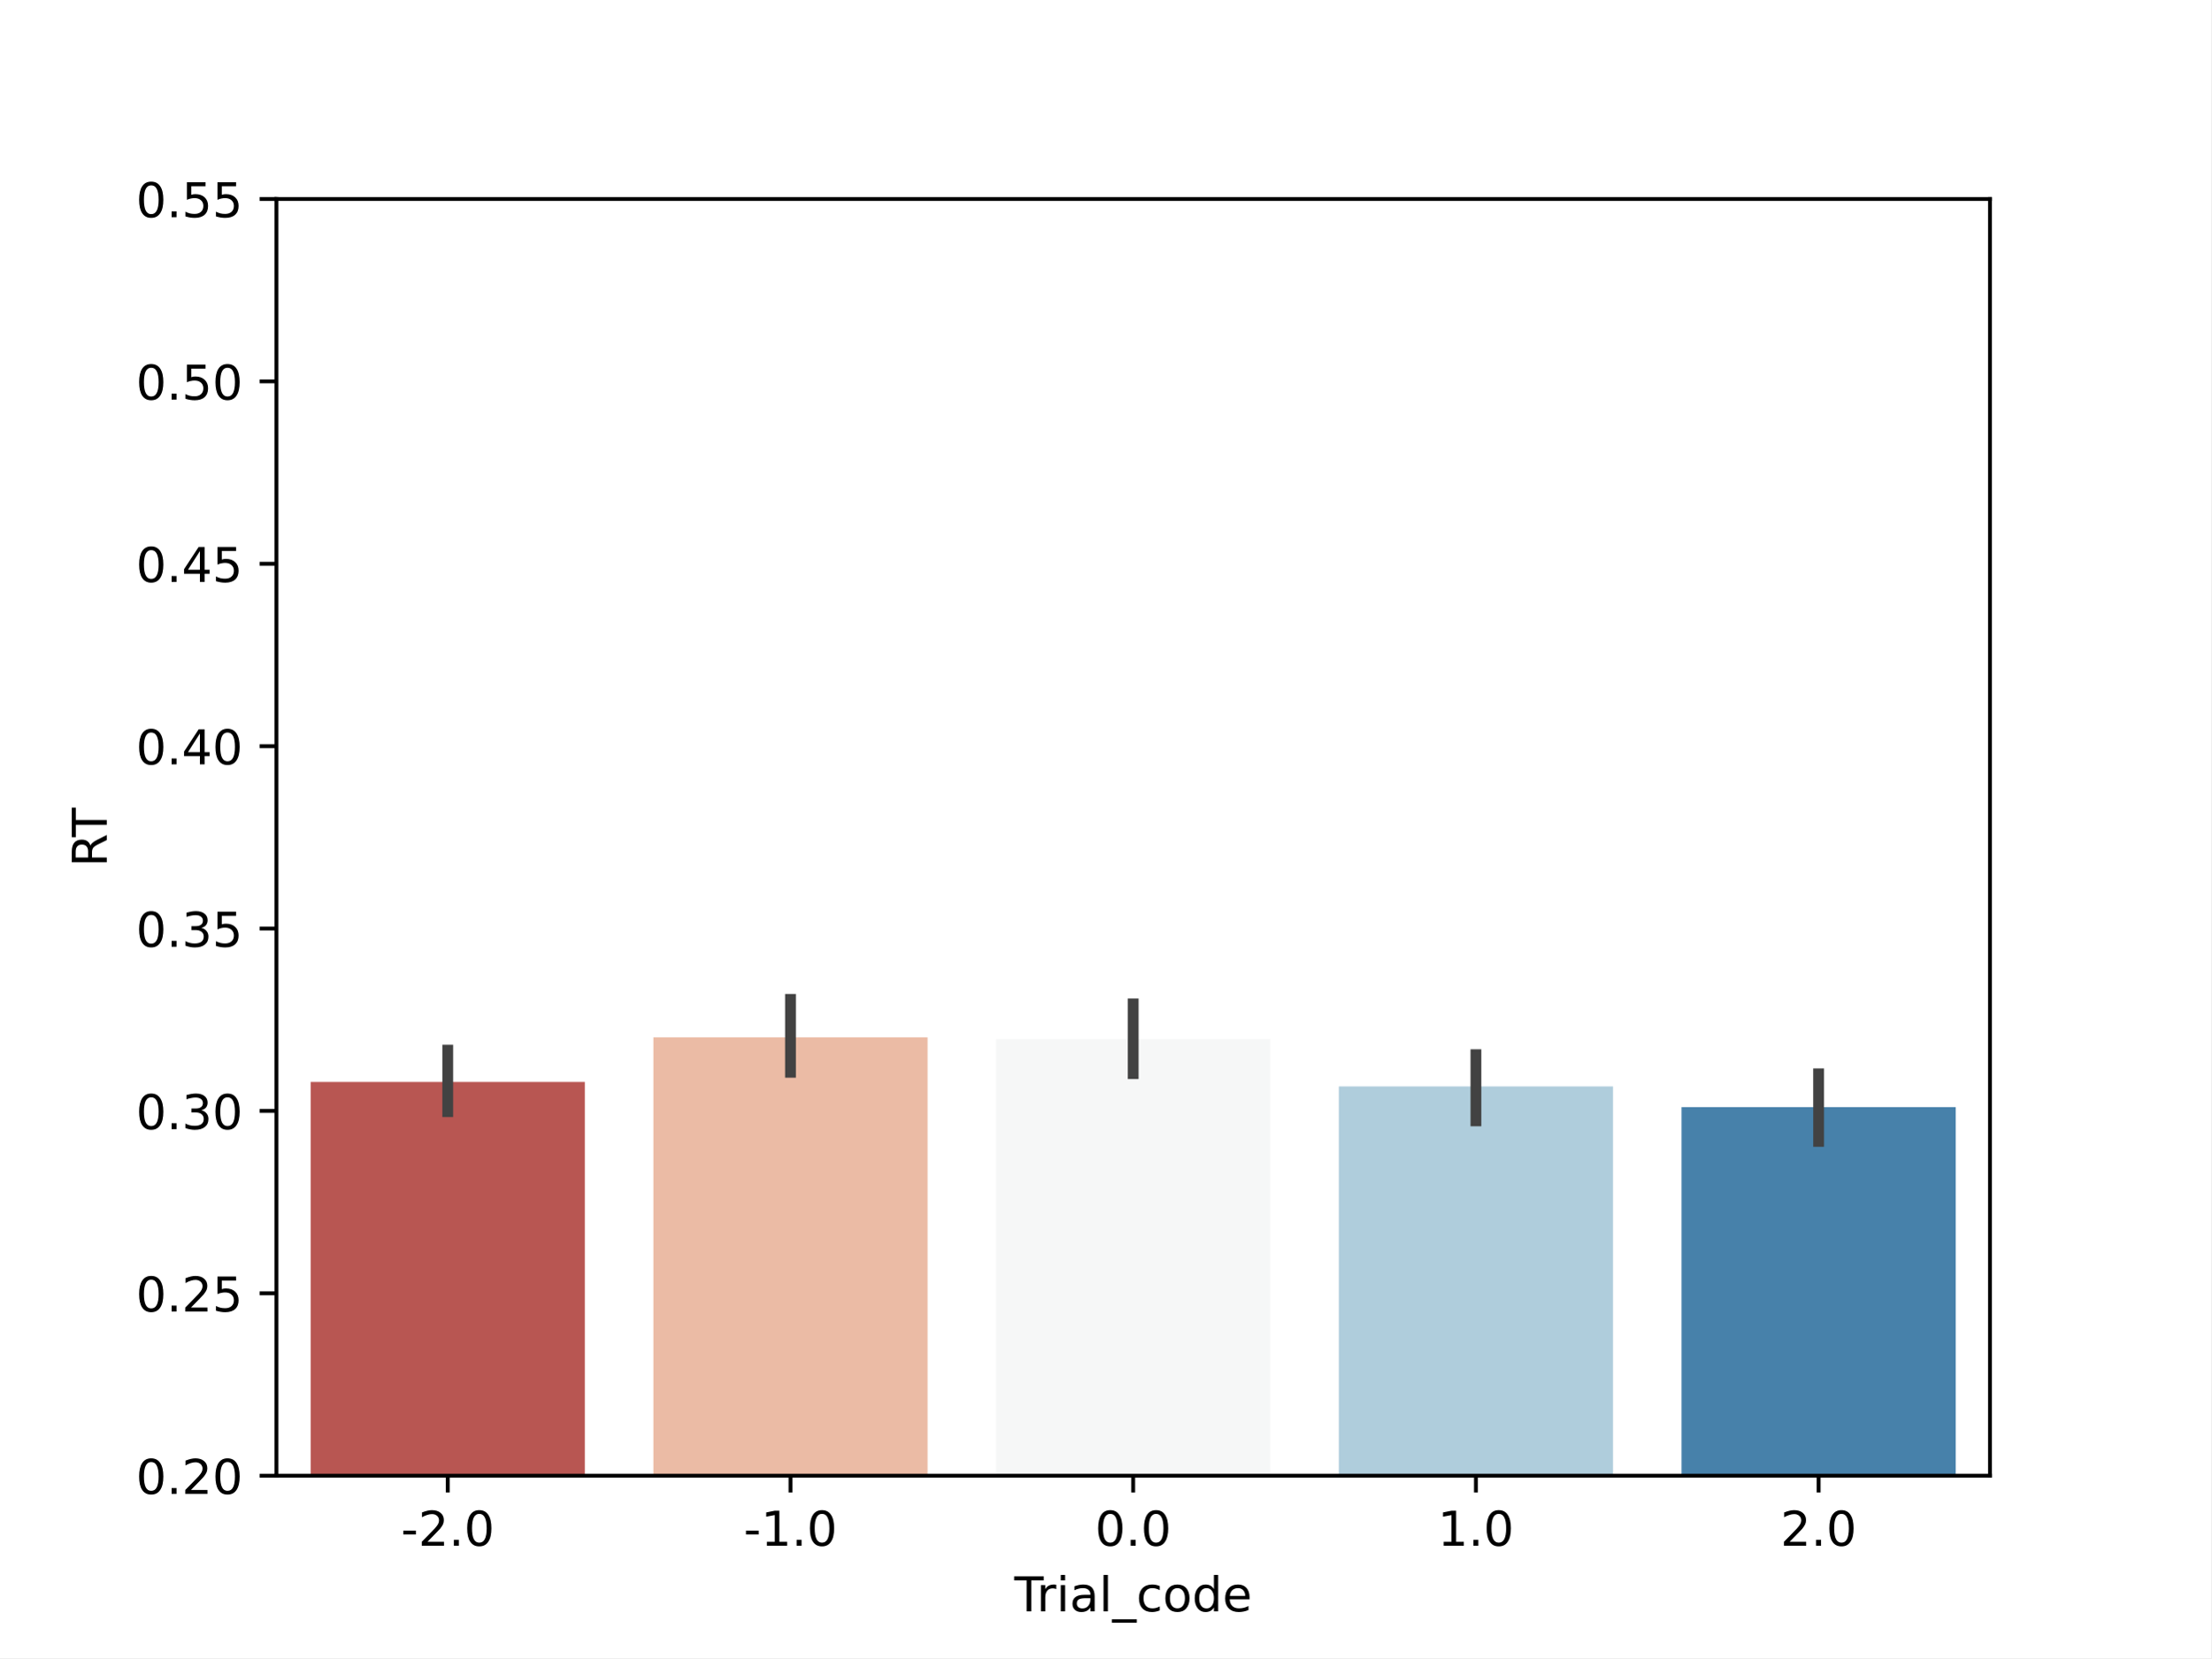
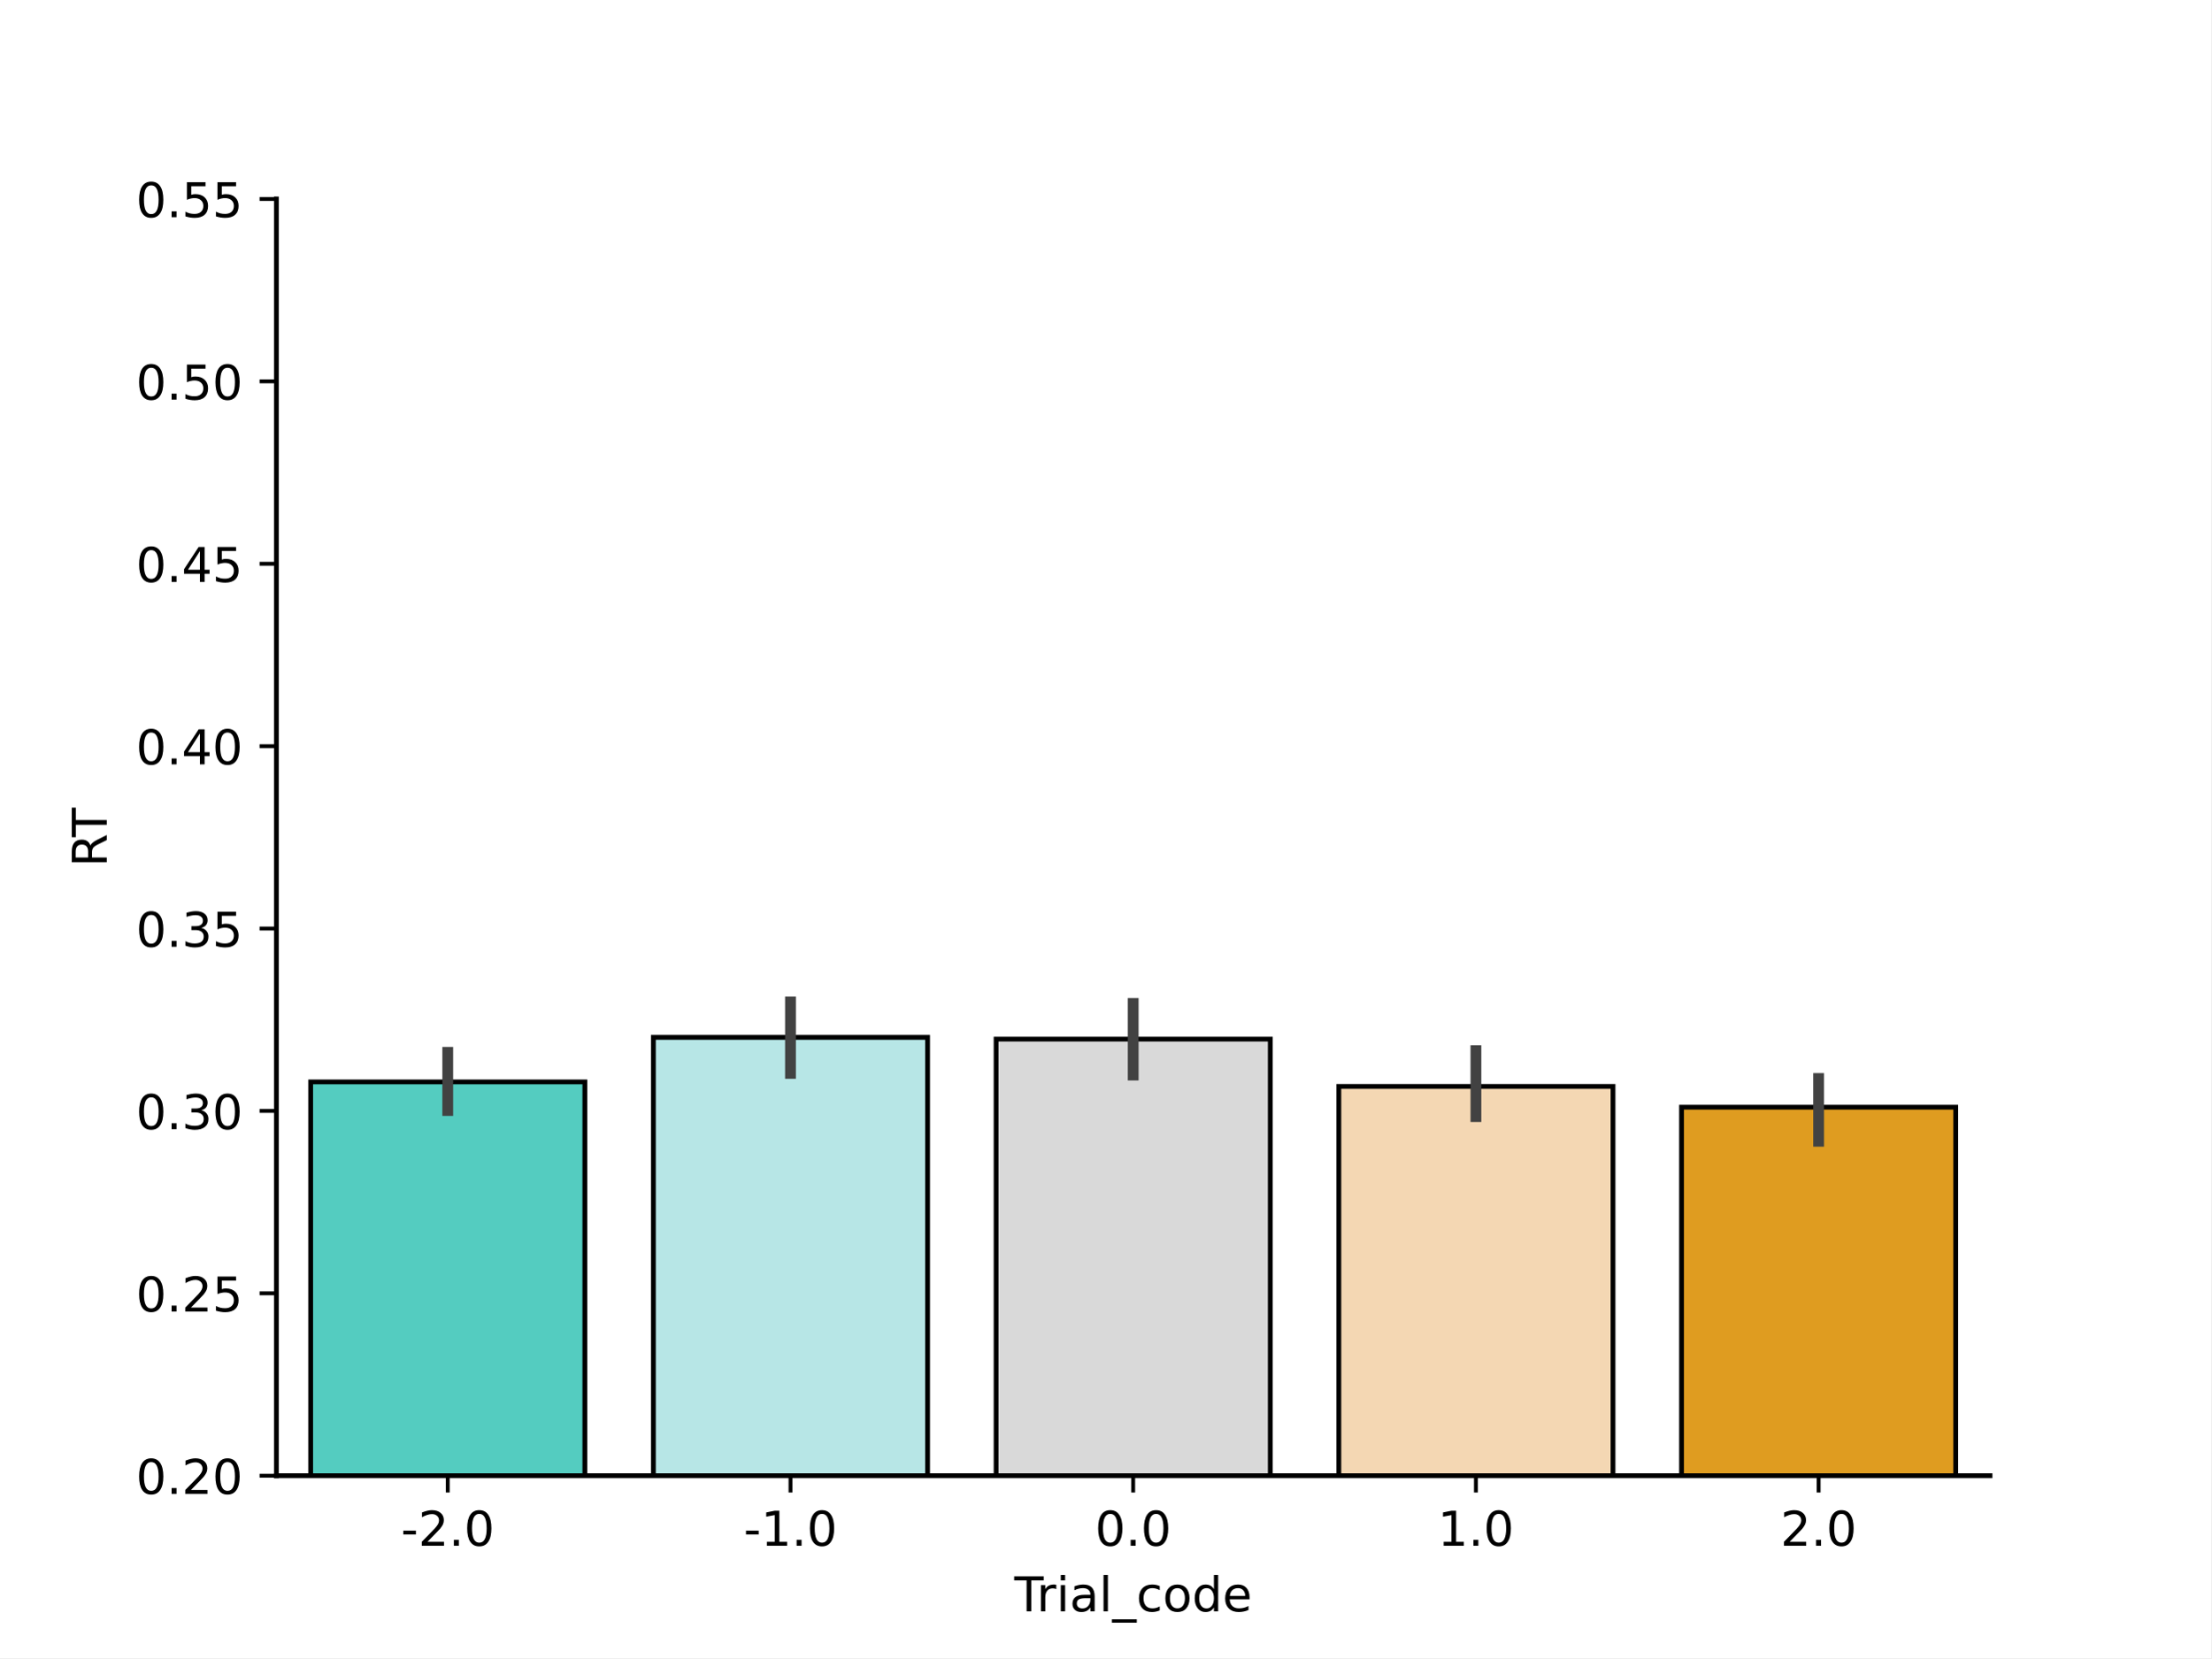
<svg xmlns="http://www.w3.org/2000/svg" xmlns:xlink="http://www.w3.org/1999/xlink" width="460.8pt" height="345.6pt" viewBox="0 0 460.8 345.6" version="1.1">
  <defs>
    <style type="text/css">*{stroke-linejoin: round; stroke-linecap: butt}</style>
  </defs>
  <g id="figure_1">
    <g id="patch_1">
      <path d="M 0 345.6  L 460.8 345.6  L 460.8 0  L 0 0  z " style="fill: #ffffff" />
    </g>
    <g id="axes_1">
      <g id="patch_2">
        <path d="M 57.6 307.584  L 414.72 307.584  L 414.72 41.472  L 57.6 41.472  z " style="fill: #ffffff" />
      </g>
      <g id="patch_3">
-         <path d="M 64.742 459.648  L 121.882 459.648  L 121.882 225.507  L 64.742 225.507  z " clip-path="url(#p832843a79d)" style="fill: #b85652" />
+         <path d="M 64.742 459.648  L 121.882 459.648  L 121.882 225.507  L 64.742 225.507  z " clip-path="url(#p7b75608f45)" style="fill: #54ccc0; stroke: #000000; stroke-linejoin: miter" />
      </g>
      <g id="patch_4">
-         <path d="M 136.166 459.648  L 193.306 459.648  L 193.306 216.219  L 136.166 216.219  z " clip-path="url(#p832843a79d)" style="fill: #ebbba5" />
+         <path d="M 136.166 459.648  L 193.306 459.648  L 193.306 216.219  L 136.166 216.219  z " clip-path="url(#p7b75608f45)" style="fill: #b7e6e6; stroke: #000000; stroke-linejoin: miter" />
      </g>
      <g id="patch_5">
-         <path d="M 207.59 459.648  L 264.73 459.648  L 264.73 216.579  L 207.59 216.579  z " clip-path="url(#p832843a79d)" style="fill: #f6f7f7" />
+         <path d="M 207.59 459.648  L 264.73 459.648  L 264.73 216.579  L 207.59 216.579  z " clip-path="url(#p7b75608f45)" style="fill: #d9d9d9; stroke: #000000; stroke-linejoin: miter" />
      </g>
      <g id="patch_6">
-         <path d="M 279.014 459.648  L 336.154 459.648  L 336.154 226.444  L 279.014 226.444  z " clip-path="url(#p832843a79d)" style="fill: #afcddc" />
+         <path d="M 279.014 459.648  L 336.154 459.648  L 336.154 226.444  L 279.014 226.444  z " clip-path="url(#p7b75608f45)" style="fill: #f4d7b3; stroke: #000000; stroke-linejoin: miter" />
      </g>
      <g id="patch_7">
-         <path d="M 350.438 459.648  L 407.578 459.648  L 407.578 230.773  L 350.438 230.773  z " clip-path="url(#p832843a79d)" style="fill: #4781aa" />
+         <path d="M 350.438 459.648  L 407.578 459.648  L 407.578 230.773  L 350.438 230.773  z " clip-path="url(#p7b75608f45)" style="fill: #df9c20; stroke: #000000; stroke-linejoin: miter" />
      </g>
      <g id="matplotlib.axis_1">
        <g id="xtick_1">
          <g id="line2d_1">
            <defs>
-               <path id="m7079c95bd6" d="M 0 0  L 0 3.5  " style="stroke: #000000; stroke-width: 0.8" />
+               <path id="m8b46bdc18a" d="M 0 0  L 0 3.5  " style="stroke: #000000; stroke-width: 0.8" />
            </defs>
            <g>
-               <use xlink:href="#m7079c95bd6" x="93.312" y="307.584" style="stroke: #000000; stroke-width: 0.8" />
+               <use xlink:href="#m8b46bdc18a" x="93.312" y="307.584" style="stroke: #000000; stroke-width: 0.8" />
            </g>
          </g>
          <g id="text_1">
            <text style="font: 10px 'DejaVu Sans', 'Bitstream Vera Sans', 'Computer Modern Sans Serif', 'Lucida Grande', 'Verdana', 'Geneva', 'Lucid', 'Arial', 'Helvetica', 'Avant Garde', sans-serif; text-anchor: middle" x="93.312" y="322.182" transform="rotate(-0 93.312 322.1824)">-2.0</text>
          </g>
        </g>
        <g id="xtick_2">
          <g id="line2d_2">
            <g>
-               <use xlink:href="#m7079c95bd6" x="164.736" y="307.584" style="stroke: #000000; stroke-width: 0.8" />
+               <use xlink:href="#m8b46bdc18a" x="164.736" y="307.584" style="stroke: #000000; stroke-width: 0.8" />
            </g>
          </g>
          <g id="text_2">
            <text style="font: 10px 'DejaVu Sans', 'Bitstream Vera Sans', 'Computer Modern Sans Serif', 'Lucida Grande', 'Verdana', 'Geneva', 'Lucid', 'Arial', 'Helvetica', 'Avant Garde', sans-serif; text-anchor: middle" x="164.736" y="322.182" transform="rotate(-0 164.736 322.1824)">-1.0</text>
          </g>
        </g>
        <g id="xtick_3">
          <g id="line2d_3">
            <g>
-               <use xlink:href="#m7079c95bd6" x="236.16" y="307.584" style="stroke: #000000; stroke-width: 0.8" />
+               <use xlink:href="#m8b46bdc18a" x="236.16" y="307.584" style="stroke: #000000; stroke-width: 0.8" />
            </g>
          </g>
          <g id="text_3">
            <text style="font: 10px 'DejaVu Sans', 'Bitstream Vera Sans', 'Computer Modern Sans Serif', 'Lucida Grande', 'Verdana', 'Geneva', 'Lucid', 'Arial', 'Helvetica', 'Avant Garde', sans-serif; text-anchor: middle" x="236.16" y="322.182" transform="rotate(-0 236.16 322.1824)">0.0</text>
          </g>
        </g>
        <g id="xtick_4">
          <g id="line2d_4">
            <g>
-               <use xlink:href="#m7079c95bd6" x="307.584" y="307.584" style="stroke: #000000; stroke-width: 0.8" />
+               <use xlink:href="#m8b46bdc18a" x="307.584" y="307.584" style="stroke: #000000; stroke-width: 0.8" />
            </g>
          </g>
          <g id="text_4">
            <text style="font: 10px 'DejaVu Sans', 'Bitstream Vera Sans', 'Computer Modern Sans Serif', 'Lucida Grande', 'Verdana', 'Geneva', 'Lucid', 'Arial', 'Helvetica', 'Avant Garde', sans-serif; text-anchor: middle" x="307.584" y="322.182" transform="rotate(-0 307.584 322.1824)">1.0</text>
          </g>
        </g>
        <g id="xtick_5">
          <g id="line2d_5">
            <g>
-               <use xlink:href="#m7079c95bd6" x="379.008" y="307.584" style="stroke: #000000; stroke-width: 0.8" />
+               <use xlink:href="#m8b46bdc18a" x="379.008" y="307.584" style="stroke: #000000; stroke-width: 0.8" />
            </g>
          </g>
          <g id="text_5">
            <text style="font: 10px 'DejaVu Sans', 'Bitstream Vera Sans', 'Computer Modern Sans Serif', 'Lucida Grande', 'Verdana', 'Geneva', 'Lucid', 'Arial', 'Helvetica', 'Avant Garde', sans-serif; text-anchor: middle" x="379.008" y="322.182" transform="rotate(-0 379.008 322.1824)">2.0</text>
          </g>
        </g>
        <g id="text_6">
          <text style="font: 10px 'DejaVu Sans', 'Bitstream Vera Sans', 'Computer Modern Sans Serif', 'Lucida Grande', 'Verdana', 'Geneva', 'Lucid', 'Arial', 'Helvetica', 'Avant Garde', sans-serif; text-anchor: middle" x="236.16" y="335.861" transform="rotate(-0 236.16 335.8606)">Trial_code</text>
        </g>
      </g>
      <g id="matplotlib.axis_2">
        <g id="ytick_1">
          <g id="line2d_6">
            <defs>
-               <path id="med5c924e25" d="M 0 0  L -3.5 0  " style="stroke: #000000; stroke-width: 0.8" />
+               <path id="mf7a279b3c4" d="M 0 0  L -3.5 0  " style="stroke: #000000; stroke-width: 0.8" />
            </defs>
            <g>
-               <use xlink:href="#med5c924e25" x="57.6" y="307.584" style="stroke: #000000; stroke-width: 0.8" />
+               <use xlink:href="#mf7a279b3c4" x="57.6" y="307.584" style="stroke: #000000; stroke-width: 0.8" />
            </g>
          </g>
          <g id="text_7">
            <text style="font: 10px 'DejaVu Sans', 'Bitstream Vera Sans', 'Computer Modern Sans Serif', 'Lucida Grande', 'Verdana', 'Geneva', 'Lucid', 'Arial', 'Helvetica', 'Avant Garde', sans-serif; text-anchor: end" x="50.6" y="311.383" transform="rotate(-0 50.6 311.3832)">0.20</text>
          </g>
        </g>
        <g id="ytick_2">
          <g id="line2d_7">
            <g>
-               <use xlink:href="#med5c924e25" x="57.6" y="269.568" style="stroke: #000000; stroke-width: 0.8" />
+               <use xlink:href="#mf7a279b3c4" x="57.6" y="269.568" style="stroke: #000000; stroke-width: 0.8" />
            </g>
          </g>
          <g id="text_8">
            <text style="font: 10px 'DejaVu Sans', 'Bitstream Vera Sans', 'Computer Modern Sans Serif', 'Lucida Grande', 'Verdana', 'Geneva', 'Lucid', 'Arial', 'Helvetica', 'Avant Garde', sans-serif; text-anchor: end" x="50.6" y="273.367" transform="rotate(-0 50.6 273.3672)">0.25</text>
          </g>
        </g>
        <g id="ytick_3">
          <g id="line2d_8">
            <g>
-               <use xlink:href="#med5c924e25" x="57.6" y="231.552" style="stroke: #000000; stroke-width: 0.8" />
+               <use xlink:href="#mf7a279b3c4" x="57.6" y="231.552" style="stroke: #000000; stroke-width: 0.8" />
            </g>
          </g>
          <g id="text_9">
            <text style="font: 10px 'DejaVu Sans', 'Bitstream Vera Sans', 'Computer Modern Sans Serif', 'Lucida Grande', 'Verdana', 'Geneva', 'Lucid', 'Arial', 'Helvetica', 'Avant Garde', sans-serif; text-anchor: end" x="50.6" y="235.351" transform="rotate(-0 50.6 235.3512)">0.30</text>
          </g>
        </g>
        <g id="ytick_4">
          <g id="line2d_9">
            <g>
-               <use xlink:href="#med5c924e25" x="57.6" y="193.536" style="stroke: #000000; stroke-width: 0.8" />
+               <use xlink:href="#mf7a279b3c4" x="57.6" y="193.536" style="stroke: #000000; stroke-width: 0.8" />
            </g>
          </g>
          <g id="text_10">
            <text style="font: 10px 'DejaVu Sans', 'Bitstream Vera Sans', 'Computer Modern Sans Serif', 'Lucida Grande', 'Verdana', 'Geneva', 'Lucid', 'Arial', 'Helvetica', 'Avant Garde', sans-serif; text-anchor: end" x="50.6" y="197.335" transform="rotate(-0 50.6 197.3352)">0.35</text>
          </g>
        </g>
        <g id="ytick_5">
          <g id="line2d_10">
            <g>
-               <use xlink:href="#med5c924e25" x="57.6" y="155.52" style="stroke: #000000; stroke-width: 0.8" />
+               <use xlink:href="#mf7a279b3c4" x="57.6" y="155.52" style="stroke: #000000; stroke-width: 0.8" />
            </g>
          </g>
          <g id="text_11">
            <text style="font: 10px 'DejaVu Sans', 'Bitstream Vera Sans', 'Computer Modern Sans Serif', 'Lucida Grande', 'Verdana', 'Geneva', 'Lucid', 'Arial', 'Helvetica', 'Avant Garde', sans-serif; text-anchor: end" x="50.6" y="159.319" transform="rotate(-0 50.6 159.3192)">0.40</text>
          </g>
        </g>
        <g id="ytick_6">
          <g id="line2d_11">
            <g>
-               <use xlink:href="#med5c924e25" x="57.6" y="117.504" style="stroke: #000000; stroke-width: 0.8" />
+               <use xlink:href="#mf7a279b3c4" x="57.6" y="117.504" style="stroke: #000000; stroke-width: 0.8" />
            </g>
          </g>
          <g id="text_12">
            <text style="font: 10px 'DejaVu Sans', 'Bitstream Vera Sans', 'Computer Modern Sans Serif', 'Lucida Grande', 'Verdana', 'Geneva', 'Lucid', 'Arial', 'Helvetica', 'Avant Garde', sans-serif; text-anchor: end" x="50.6" y="121.303" transform="rotate(-0 50.6 121.3032)">0.45</text>
          </g>
        </g>
        <g id="ytick_7">
          <g id="line2d_12">
            <g>
-               <use xlink:href="#med5c924e25" x="57.6" y="79.488" style="stroke: #000000; stroke-width: 0.8" />
+               <use xlink:href="#mf7a279b3c4" x="57.6" y="79.488" style="stroke: #000000; stroke-width: 0.8" />
            </g>
          </g>
          <g id="text_13">
            <text style="font: 10px 'DejaVu Sans', 'Bitstream Vera Sans', 'Computer Modern Sans Serif', 'Lucida Grande', 'Verdana', 'Geneva', 'Lucid', 'Arial', 'Helvetica', 'Avant Garde', sans-serif; text-anchor: end" x="50.6" y="83.287" transform="rotate(-0 50.6 83.28722)">0.50</text>
          </g>
        </g>
        <g id="ytick_8">
          <g id="line2d_13">
            <g>
-               <use xlink:href="#med5c924e25" x="57.6" y="41.472" style="stroke: #000000; stroke-width: 0.8" />
+               <use xlink:href="#mf7a279b3c4" x="57.6" y="41.472" style="stroke: #000000; stroke-width: 0.8" />
            </g>
          </g>
          <g id="text_14">
            <text style="font: 10px 'DejaVu Sans', 'Bitstream Vera Sans', 'Computer Modern Sans Serif', 'Lucida Grande', 'Verdana', 'Geneva', 'Lucid', 'Arial', 'Helvetica', 'Avant Garde', sans-serif; text-anchor: end" x="50.6" y="45.271" transform="rotate(-0 50.6 45.27122)">0.55</text>
          </g>
        </g>
        <g id="text_15">
          <text style="font: 10px 'DejaVu Sans', 'Bitstream Vera Sans', 'Computer Modern Sans Serif', 'Lucida Grande', 'Verdana', 'Geneva', 'Lucid', 'Arial', 'Helvetica', 'Avant Garde', sans-serif; text-anchor: middle" x="22.255" y="174.528" transform="rotate(-90 22.25469 174.528)">RT</text>
        </g>
      </g>
      <g id="line2d_14">
-         <path d="M 93.312 231.71  L 93.312 218.883  " clip-path="url(#p832843a79d)" style="fill: none; stroke: #424242; stroke-width: 2.25; stroke-linecap: square" />
+         <path d="M 93.312 231.456  L 93.312 219.33  " clip-path="url(#p7b75608f45)" style="fill: none; stroke: #424242; stroke-width: 2.25; stroke-linecap: square" />
      </g>
      <g id="line2d_15">
-         <path d="M 164.736 223.505  L 164.736 208.313  " clip-path="url(#p832843a79d)" style="fill: none; stroke: #424242; stroke-width: 2.25; stroke-linecap: square" />
+         <path d="M 164.736 223.732  L 164.736 208.844  " clip-path="url(#p7b75608f45)" style="fill: none; stroke: #424242; stroke-width: 2.25; stroke-linecap: square" />
      </g>
      <g id="line2d_16">
-         <path d="M 236.16 223.78  L 236.16 209.252  " clip-path="url(#p832843a79d)" style="fill: none; stroke: #424242; stroke-width: 2.25; stroke-linecap: square" />
+         <path d="M 236.16 224.083  L 236.16 209.151  " clip-path="url(#p7b75608f45)" style="fill: none; stroke: #424242; stroke-width: 2.25; stroke-linecap: square" />
      </g>
      <g id="line2d_17">
-         <path d="M 307.584 233.625  L 307.584 219.822  " clip-path="url(#p832843a79d)" style="fill: none; stroke: #424242; stroke-width: 2.25; stroke-linecap: square" />
+         <path d="M 307.584 232.73  L 307.584 218.974  " clip-path="url(#p7b75608f45)" style="fill: none; stroke: #424242; stroke-width: 2.25; stroke-linecap: square" />
      </g>
      <g id="line2d_18">
-         <path d="M 379.008 237.897  L 379.008 223.816  " clip-path="url(#p832843a79d)" style="fill: none; stroke: #424242; stroke-width: 2.25; stroke-linecap: square" />
+         <path d="M 379.008 237.876  L 379.008 224.791  " clip-path="url(#p7b75608f45)" style="fill: none; stroke: #424242; stroke-width: 2.25; stroke-linecap: square" />
      </g>
      <g id="patch_8">
-         <path d="M 57.6 307.584  L 57.6 41.472  " style="fill: none; stroke: #000000; stroke-width: 0.8; stroke-linejoin: miter; stroke-linecap: square" />
+         <path d="M 57.6 307.584  L 57.6 41.472  " style="fill: none; stroke: #000000; stroke-linejoin: miter; stroke-linecap: square" />
      </g>
      <g id="patch_9">
-         <path d="M 414.72 307.584  L 414.72 41.472  " style="fill: none; stroke: #000000; stroke-width: 0.8; stroke-linejoin: miter; stroke-linecap: square" />
-       </g>
-       <g id="patch_10">
-         <path d="M 57.6 307.584  L 414.72 307.584  " style="fill: none; stroke: #000000; stroke-width: 0.8; stroke-linejoin: miter; stroke-linecap: square" />
-       </g>
-       <g id="patch_11">
-         <path d="M 57.6 41.472  L 414.72 41.472  " style="fill: none; stroke: #000000; stroke-width: 0.8; stroke-linejoin: miter; stroke-linecap: square" />
+         <path d="M 57.6 307.584  L 414.72 307.584  " style="fill: none; stroke: #000000; stroke-linejoin: miter; stroke-linecap: square" />
      </g>
    </g>
  </g>
  <defs>
-     <clipPath id="p832843a79d">
+     <clipPath id="p7b75608f45">
      <rect x="57.6" y="41.472" width="357.12" height="266.112" />
    </clipPath>
  </defs>
</svg>
